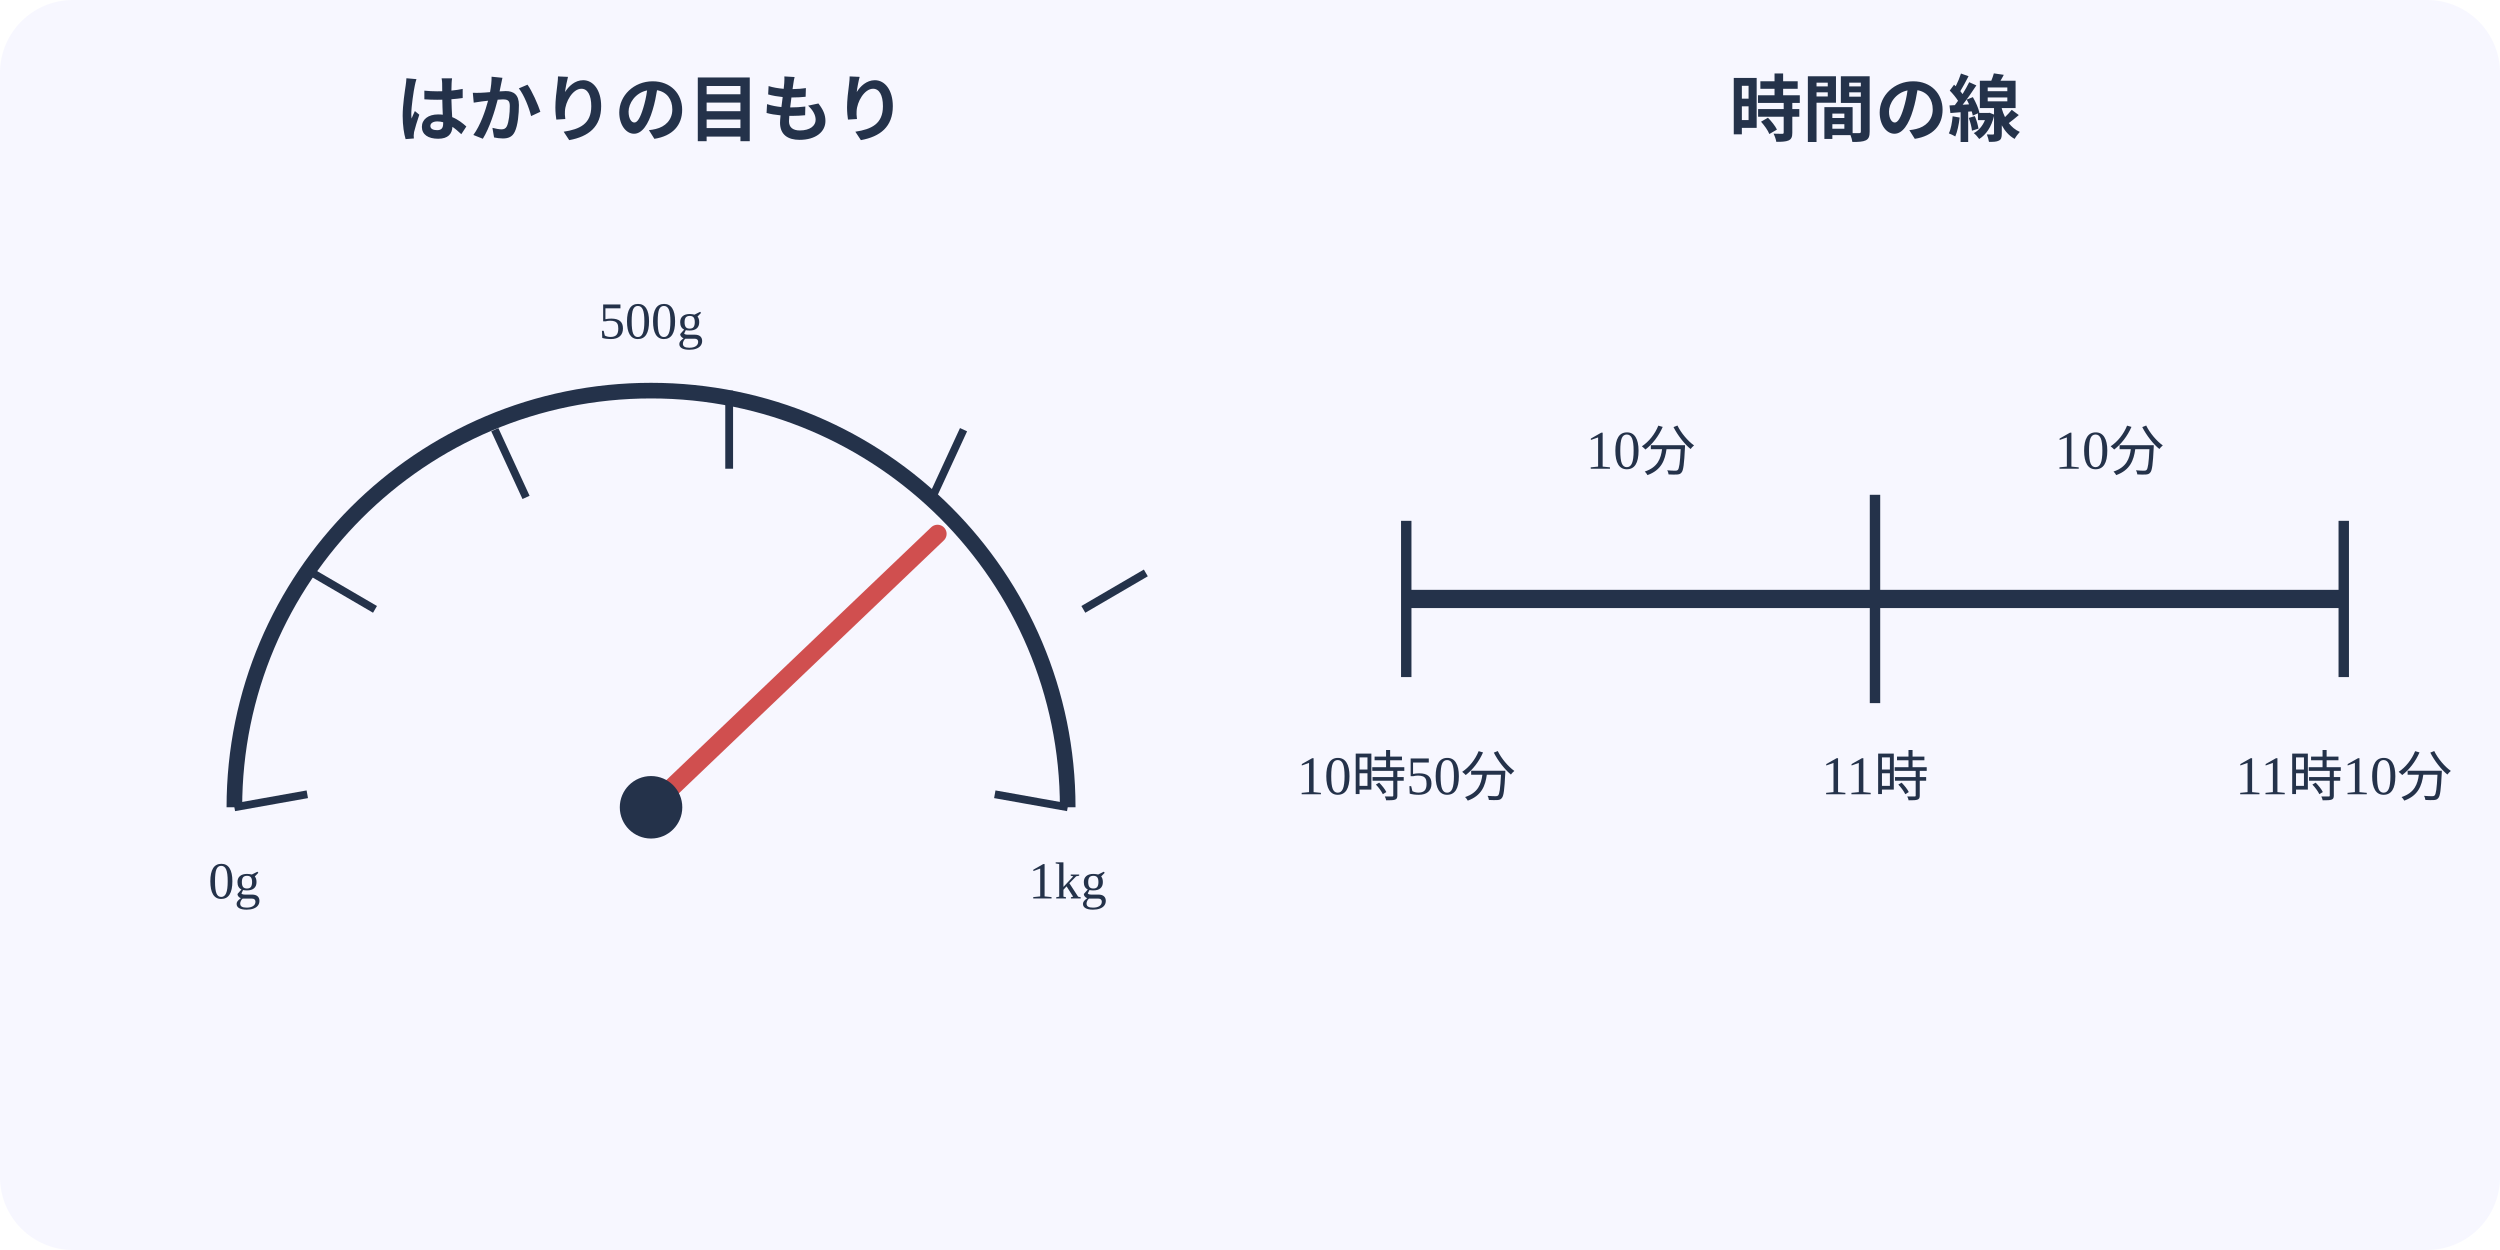
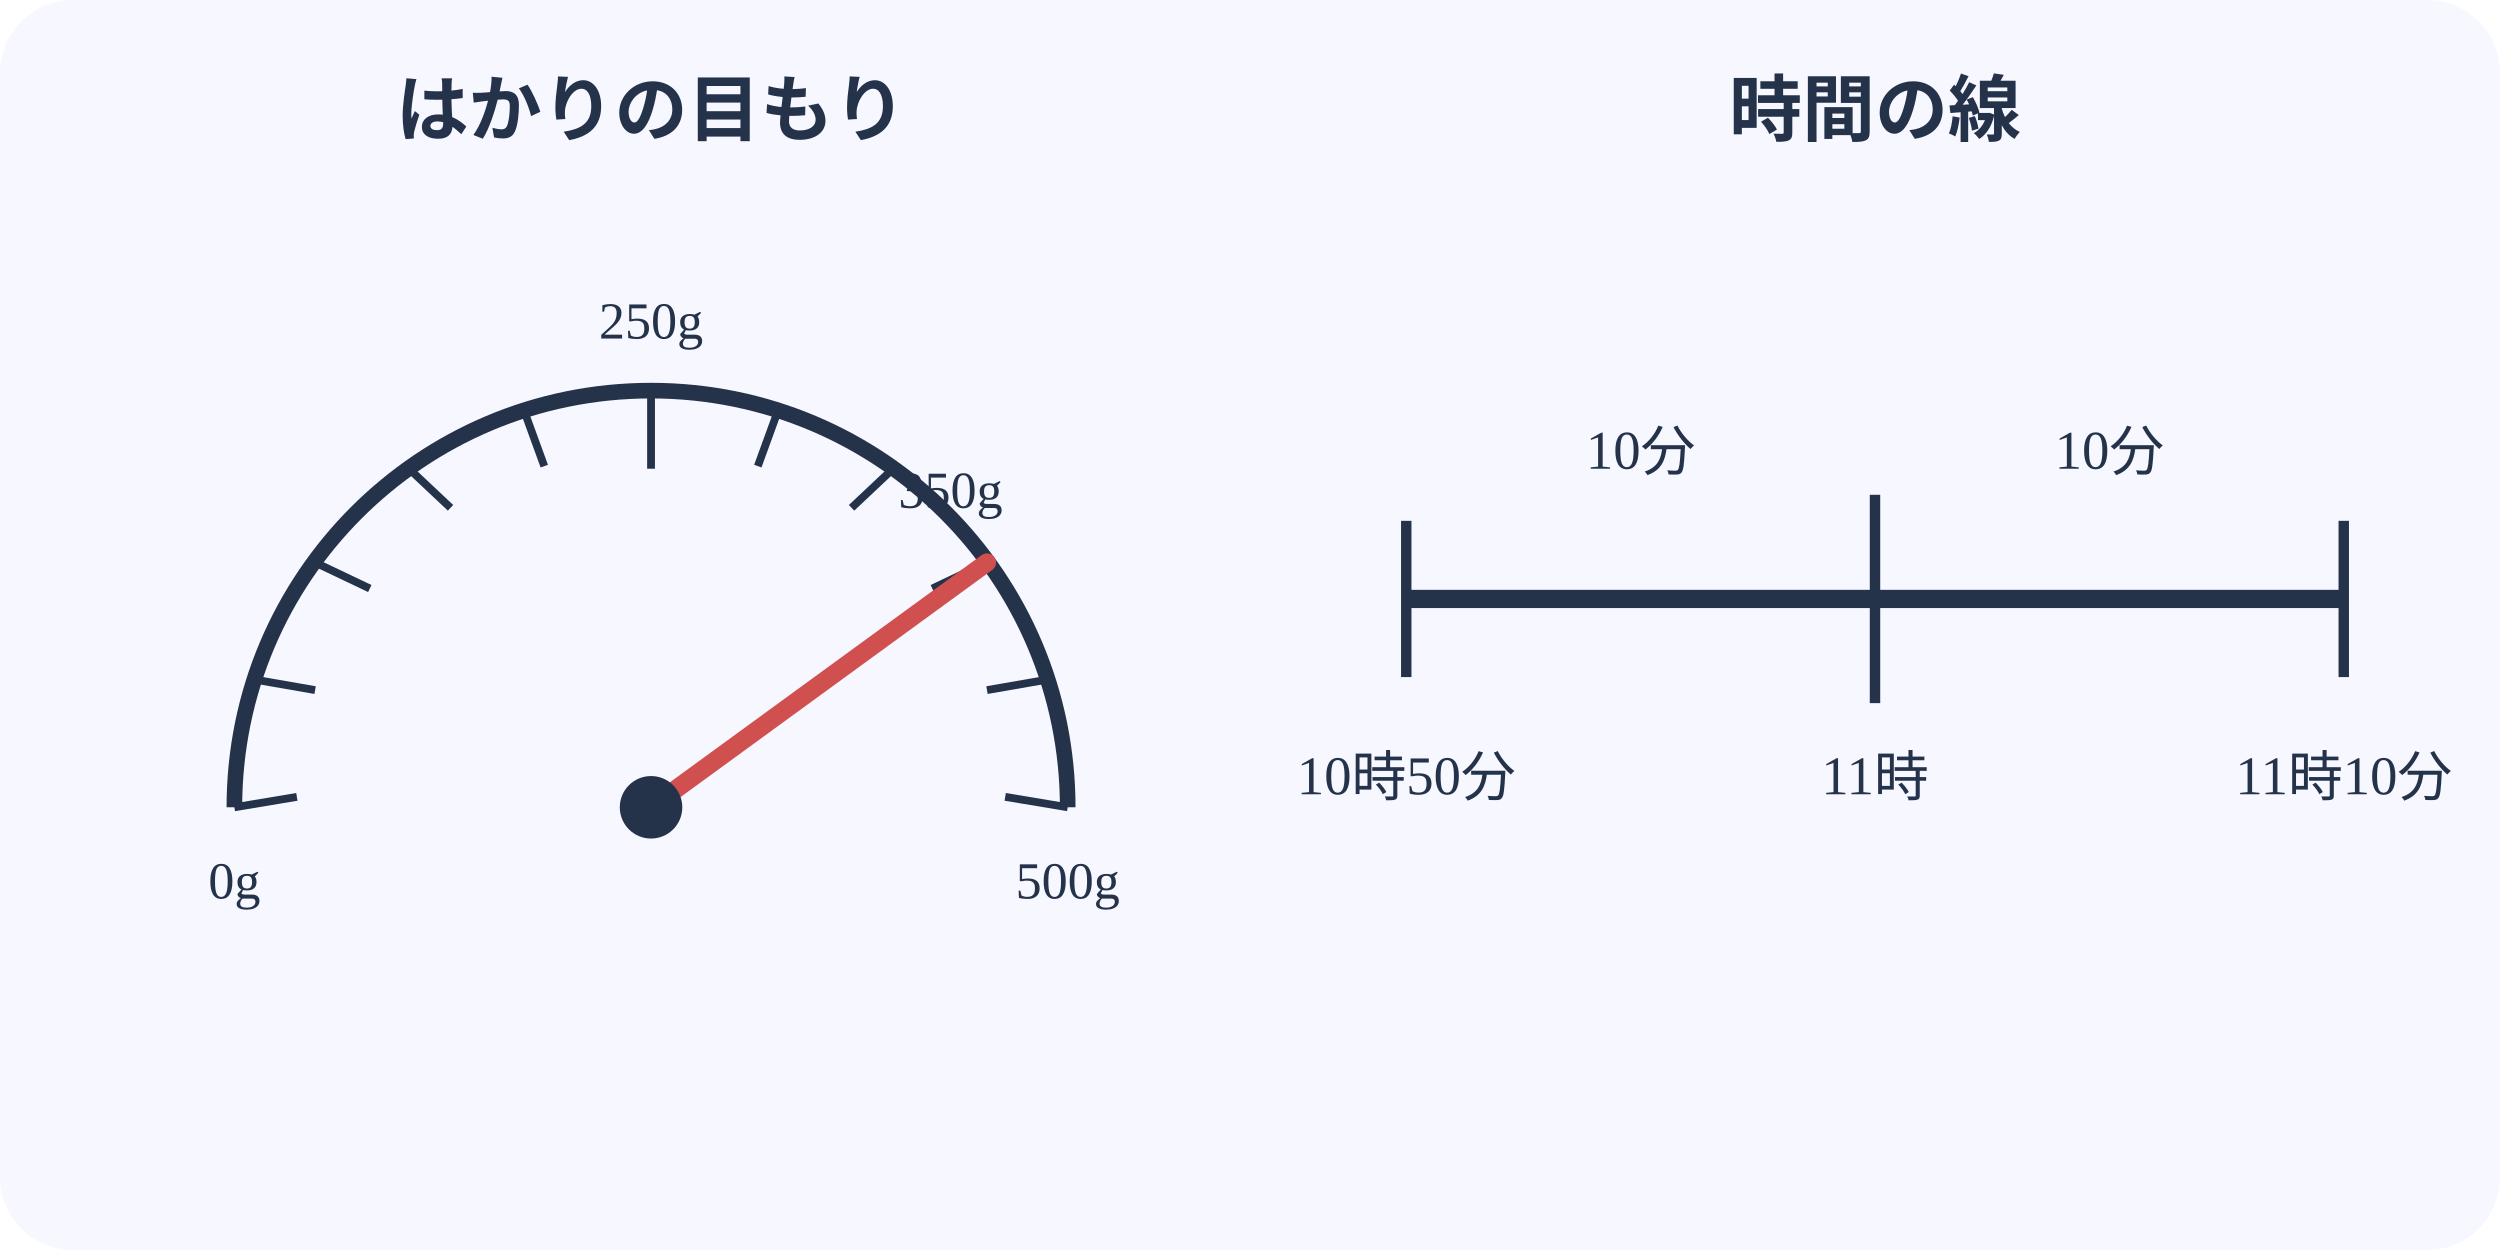
<svg xmlns="http://www.w3.org/2000/svg" width="960" height="480" viewBox="0 0 960 480" role="img" aria-labelledby="title desc">
  <rect width="960" height="480" rx="28" fill="#f7f7ff" />
  <text x="250" y="52" text-anchor="middle" font-size="28" font-weight="700" fill="#24324a">はかりの目もり</text>
  <text x="720" y="52" text-anchor="middle" font-size="28" font-weight="700" fill="#24324a">時間の線</text>
-   <path d="M90 310a160 160 0 0 1 320 0" fill="none" stroke="#24324a" stroke-width="6" />
-   <g stroke="#24324a" stroke-width="3">
-     <path d="M90 310l28-5M120 220l24 14M190 165l12 26M280 150v30M370 165l-12 26M440 220l-24 14M410 310l-28-5" />
-   </g>
-   <path d="M250 310L360 205" stroke="#d04f4f" stroke-width="7" stroke-linecap="round" />
-   <circle cx="250" cy="310" r="12" fill="#24324a" />
-   <g text-anchor="middle" font-size="20" fill="#24324a">
-     <text x="90" y="345">0g</text>
-     <text x="250" y="130">500g</text>
-     <text x="410" y="345">1kg</text>
+   <g data-scale-step-grams="50" data-pointer-grams="350">
+     <path d="M90 310a160 160 0 0 1 320 0" fill="none" stroke="#24324a" stroke-width="6" />
+     <g stroke="#24324a" stroke-width="3">
+       <path d="M90 310l24-4M98 261l23 4M121 216l21 10M156 179l17 16M201 157l8 22M250 150v30M299 157l-8 22M344 179l-17 16M379 216l-21 10M402 261l-23 4M410 310l-24-4" />
+     </g>
+     <path d="M250 310L379 216" stroke="#d04f4f" stroke-width="7" stroke-linecap="round" />
+     <circle cx="250" cy="310" r="12" fill="#24324a" />
+     <g text-anchor="middle" font-size="20" fill="#24324a">
+       <text x="90" y="345">0g</text>
+       <text x="250" y="130">250g</text>
+       <text x="410" y="345">500g</text>
+       <text x="365" y="195">350g</text>
+     </g>
  </g>
  <path d="M540 230H900" stroke="#24324a" stroke-width="7" />
  <g stroke="#24324a" stroke-width="4">
    <path d="M540 200v60M720 190v80M900 200v60" />
  </g>
  <g text-anchor="middle" font-size="21" fill="#24324a">
    <text x="540" y="305">10時50分</text>
    <text x="720" y="305">11時</text>
    <text x="900" y="305">11時10分</text>
    <text x="630" y="180">10分</text>
    <text x="810" y="180">10分</text>
  </g>
</svg>
